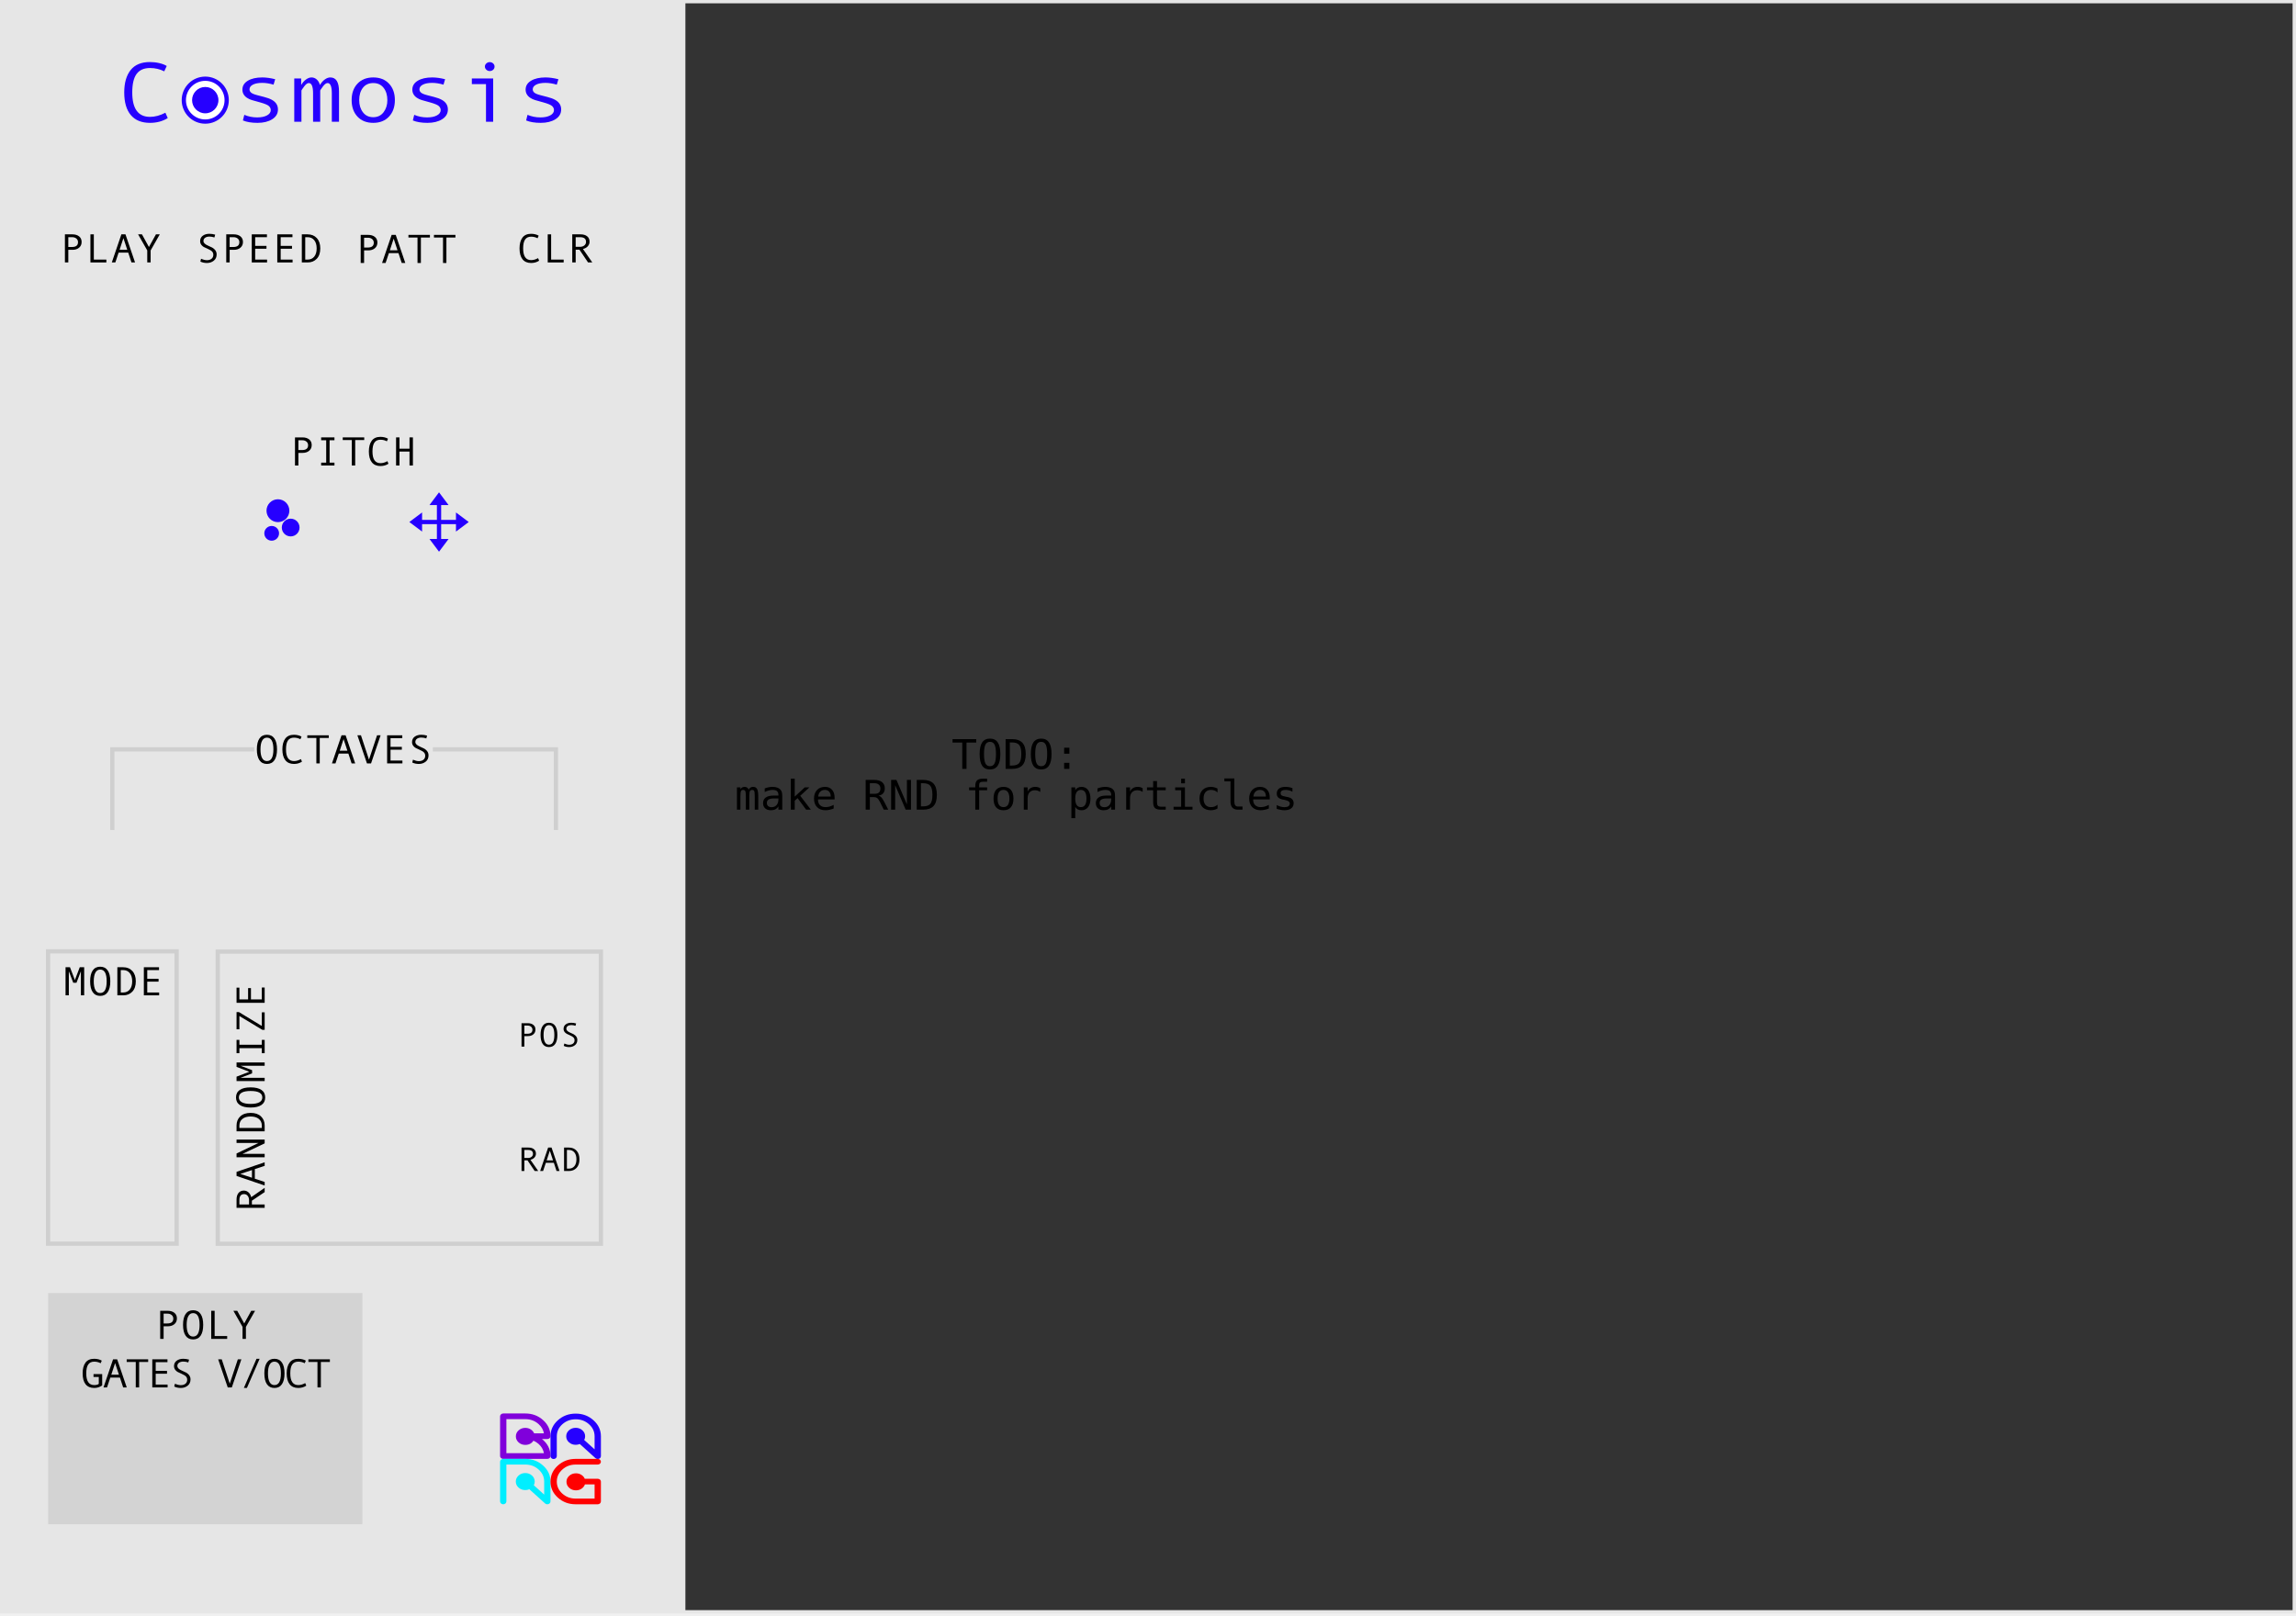
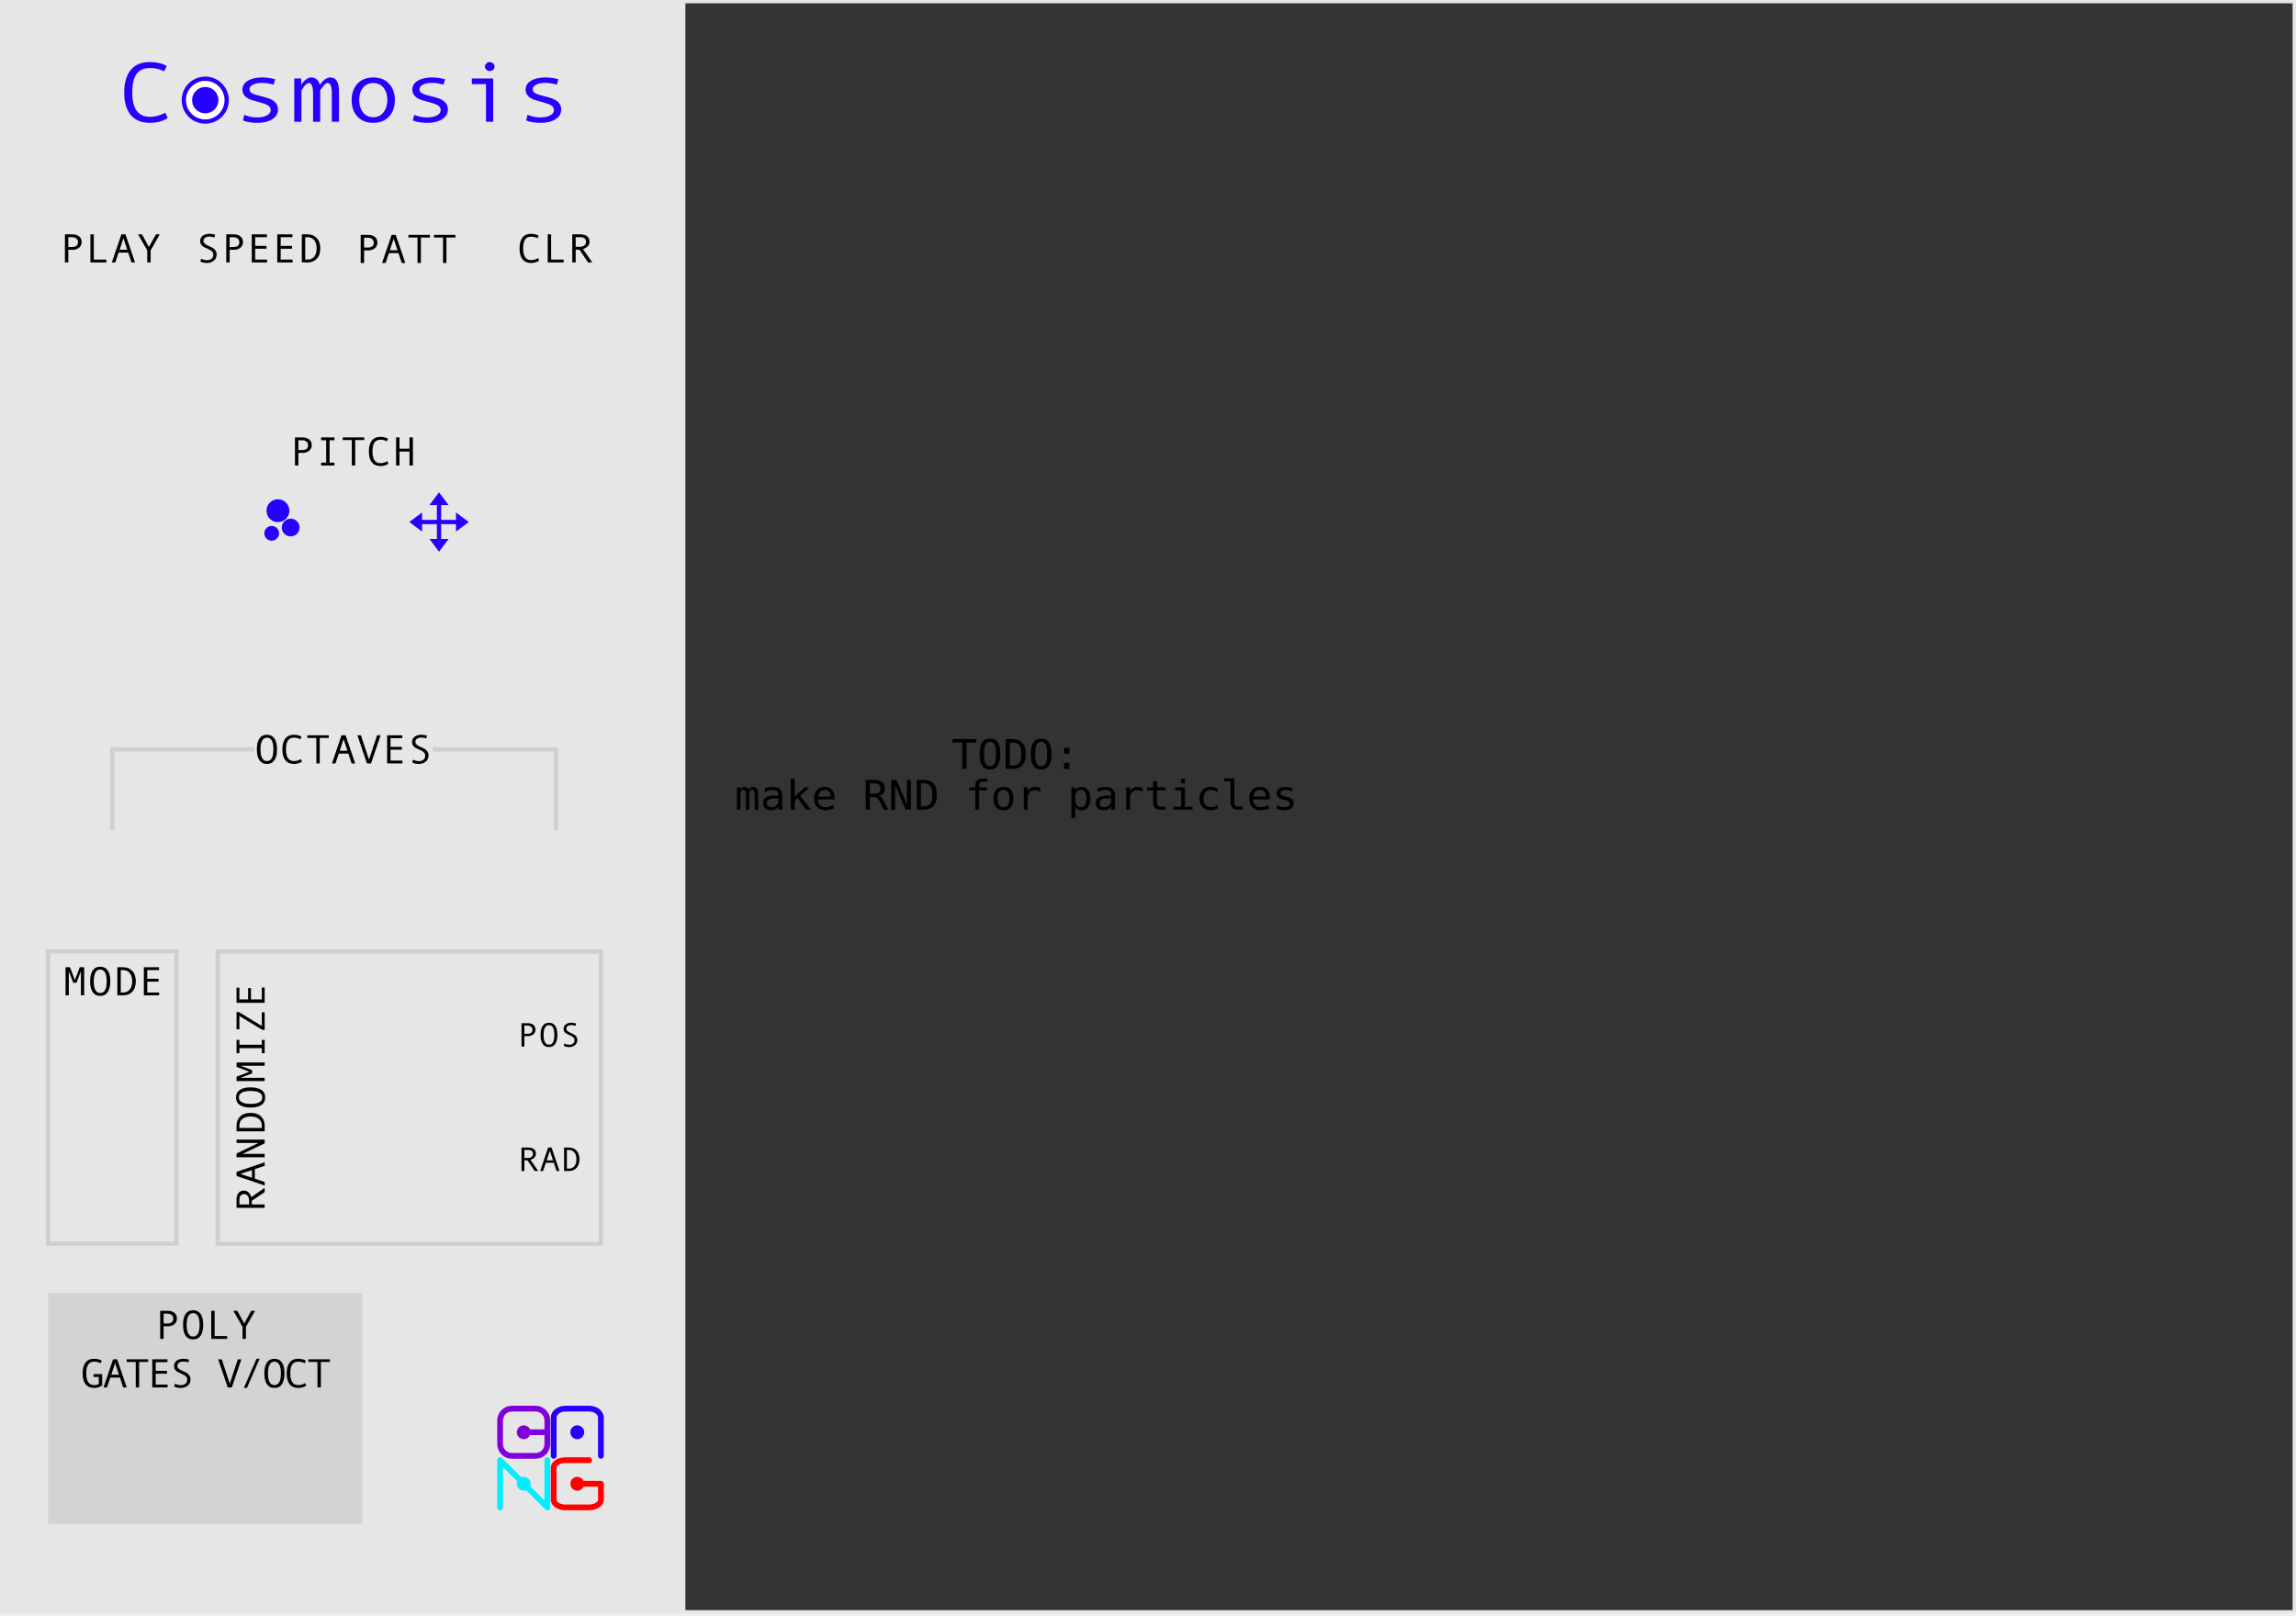
<svg xmlns="http://www.w3.org/2000/svg" width="100%" height="100%" viewBox="0 0 540 380" version="1.1" xml:space="preserve" style="fill-rule:evenodd;clip-rule:evenodd;stroke-linecap:round;stroke-linejoin:round;stroke-miterlimit:1.5;">
  <rect id="Cosmosis" x="0" y="0" width="540" height="379.559" style="fill:none;" />
  <clipPath id="_clip1">
    <rect x="0" y="0" width="540" height="379.559" />
  </clipPath>
  <g clip-path="url(#_clip1)">
    <g id="Layer1">
      <rect id="background" x="-9.15" y="-7.016" width="557.155" height="393.592" style="fill:#e6e6e6;" />
      <path d="M548.005,-7.016l-557.155,-0l-0,393.591l557.155,0l-0,-393.591Zm-556.155,1l-0,391.591l555.155,0l-0,-391.591l-555.155,-0Z" style="fill:#646464;" />
      <rect id="rect" x="161.2" y="0.78" width="378" height="378" style="fill:#333;" />
      <rect x="11.307" y="304.183" width="73.932" height="54.388" style="fill:#282828;fill-opacity:0.1;" />
      <g>
        <path d="M39.452,27.778c-1.2,0.748 -2.591,1.123 -4.173,1.123c-1.98,-0 -3.485,-0.612 -4.515,-1.836c-1.03,-1.224 -1.545,-2.995 -1.545,-5.313c0,-2.239 0.499,-3.992 1.496,-5.259c0.997,-1.266 2.518,-1.899 4.564,-1.899c0.737,-0 1.467,0.085 2.189,0.254c0.723,0.169 1.305,0.394 1.745,0.674l-0.585,1.259c-1.019,-0.52 -2.135,-0.781 -3.349,-0.781c-1.41,0 -2.457,0.461 -3.144,1.382c-0.686,0.921 -1.03,2.378 -1.03,4.37c0,3.828 1.391,5.742 4.174,5.742c1.178,0 2.384,-0.325 3.62,-0.976l0.553,1.26Z" style="fill:#2600ff;fill-rule:nonzero;" />
        <path d="M64.34,19.916c-0.946,-0.28 -1.839,-0.42 -2.677,-0.42c-0.918,0 -1.644,0.139 -2.179,0.415c-0.535,0.277 -0.802,0.647 -0.802,1.109c-0,0.293 0.123,0.548 0.368,0.766c0.246,0.218 0.737,0.422 1.475,0.611l1.615,0.42c0.744,0.188 1.351,0.415 1.821,0.678c0.47,0.264 0.822,0.583 1.057,0.957c0.235,0.375 0.352,0.809 0.352,1.304c0,0.97 -0.452,1.737 -1.355,2.3c-0.903,0.563 -2.052,0.845 -3.447,0.845c-1.388,-0 -2.533,-0.189 -3.436,-0.567l0.325,-1.318c0.947,0.404 1.962,0.605 3.046,0.605c0.939,0 1.704,-0.158 2.293,-0.473c0.589,-0.316 0.883,-0.734 0.883,-1.255c0,-0.352 -0.146,-0.666 -0.439,-0.943c-0.293,-0.276 -0.981,-0.564 -2.065,-0.864c-0.874,-0.241 -1.518,-0.421 -1.929,-0.542c-0.412,-0.12 -0.795,-0.298 -1.15,-0.532c-0.354,-0.234 -0.623,-0.514 -0.807,-0.84c-0.184,-0.325 -0.276,-0.69 -0.276,-1.094c-0,-0.879 0.426,-1.575 1.279,-2.089c0.852,-0.515 1.983,-0.772 3.392,-0.772c0.911,0 1.923,0.14 3.036,0.42l-0.38,1.279Z" style="fill:#2600ff;fill-rule:nonzero;" />
        <path d="M79.733,28.637l-1.691,-0l-0,-6.68c-0,-1.614 -0.333,-2.422 -0.997,-2.422c-0.34,0 -0.714,0.279 -1.122,0.835c-0.409,0.557 -0.613,0.865 -0.613,0.923l0,7.344l-1.68,-0l-0,-6.68c-0,-1.614 -0.336,-2.422 -1.008,-2.422c-0.333,0 -0.703,0.279 -1.111,0.835c-0.409,0.557 -0.613,0.865 -0.613,0.923l0,7.344l-1.691,-0l0,-10.176l1.626,0l0,1.533c0.318,-0.54 0.696,-0.971 1.133,-1.294c0.437,-0.322 0.873,-0.483 1.306,-0.483c0.456,0 0.864,0.161 1.225,0.483c0.361,0.323 0.611,0.754 0.748,1.294c0.318,-0.54 0.697,-0.971 1.138,-1.294c0.441,-0.322 0.875,-0.483 1.301,-0.483c1.366,0 2.049,1.1 2.049,3.301l-0,7.119Z" style="fill:#2600ff;fill-rule:nonzero;" />
        <path d="M87.787,18.217c1.554,0 2.789,0.488 3.707,1.465c0.918,0.976 1.377,2.262 1.377,3.857c-0,1.608 -0.459,2.904 -1.377,3.887c-0.918,0.983 -2.153,1.475 -3.707,1.475c-1.561,-0 -2.799,-0.49 -3.713,-1.47c-0.914,-0.98 -1.371,-2.277 -1.371,-3.892c-0,-1.601 0.459,-2.889 1.377,-3.862c0.917,-0.973 2.153,-1.46 3.707,-1.46Zm-0,9.355c1.026,0 1.835,-0.39 2.428,-1.171c0.593,-0.782 0.889,-1.729 0.889,-2.842c-0,-1.172 -0.293,-2.136 -0.878,-2.891c-0.586,-0.755 -1.399,-1.133 -2.439,-1.133c-1.048,0 -1.861,0.373 -2.439,1.119c-0.578,0.745 -0.867,1.713 -0.867,2.905c-0,1.133 0.292,2.085 0.878,2.856c0.585,0.772 1.394,1.157 2.428,1.157Z" style="fill:#2600ff;fill-rule:nonzero;" />
        <path d="M104.307,19.916c-0.947,-0.28 -1.839,-0.42 -2.678,-0.42c-0.917,0 -1.644,0.139 -2.179,0.415c-0.534,0.277 -0.802,0.647 -0.802,1.109c0,0.293 0.123,0.548 0.369,0.766c0.246,0.218 0.737,0.422 1.474,0.611l1.615,0.42c0.745,0.188 1.352,0.415 1.821,0.678c0.47,0.264 0.822,0.583 1.057,0.957c0.235,0.375 0.353,0.809 0.353,1.304c-0,0.97 -0.452,1.737 -1.355,2.3c-0.904,0.563 -2.053,0.845 -3.448,0.845c-1.387,-0 -2.532,-0.189 -3.436,-0.567l0.325,-1.318c0.947,0.404 1.962,0.605 3.046,0.605c0.94,0 1.704,-0.158 2.293,-0.473c0.589,-0.316 0.884,-0.734 0.884,-1.255c-0,-0.352 -0.147,-0.666 -0.44,-0.943c-0.292,-0.276 -0.981,-0.564 -2.064,-0.864c-0.875,-0.241 -1.518,-0.421 -1.93,-0.542c-0.412,-0.12 -0.795,-0.298 -1.149,-0.532c-0.354,-0.234 -0.623,-0.514 -0.808,-0.84c-0.184,-0.325 -0.276,-0.69 -0.276,-1.094c0,-0.879 0.426,-1.575 1.279,-2.089c0.853,-0.515 1.984,-0.772 3.393,-0.772c0.911,0 1.922,0.14 3.035,0.42l-0.379,1.279Z" style="fill:#2600ff;fill-rule:nonzero;" />
        <path d="M115.168,14.614c0.318,-0 0.589,0.102 0.813,0.307c0.224,0.205 0.336,0.451 0.336,0.737c0,0.3 -0.11,0.551 -0.33,0.752c-0.221,0.202 -0.494,0.303 -0.819,0.303c-0.296,0 -0.558,-0.106 -0.786,-0.317c-0.227,-0.212 -0.341,-0.458 -0.341,-0.738c-0,-0.28 0.114,-0.524 0.341,-0.732c0.228,-0.208 0.49,-0.312 0.786,-0.312Zm0.824,14.023l-1.691,-0l0,-8.857l-3.328,-0l0,-1.319l5.019,0l0,10.176Z" style="fill:#2600ff;fill-rule:nonzero;" />
        <path d="M130.951,19.916c-0.947,-0.28 -1.839,-0.42 -2.677,-0.42c-0.918,0 -1.644,0.139 -2.179,0.415c-0.535,0.277 -0.802,0.647 -0.802,1.109c-0,0.293 0.123,0.548 0.368,0.766c0.246,0.218 0.737,0.422 1.474,0.611l1.616,0.42c0.744,0.188 1.351,0.415 1.821,0.678c0.469,0.264 0.822,0.583 1.057,0.957c0.234,0.375 0.352,0.809 0.352,1.304c-0,0.97 -0.452,1.737 -1.355,2.3c-0.903,0.563 -2.052,0.845 -3.447,0.845c-1.388,-0 -2.533,-0.189 -3.436,-0.567l0.325,-1.318c0.946,0.404 1.962,0.605 3.046,0.605c0.939,0 1.703,-0.158 2.292,-0.473c0.589,-0.316 0.884,-0.734 0.884,-1.255c-0,-0.352 -0.146,-0.666 -0.439,-0.943c-0.293,-0.276 -0.981,-0.564 -2.065,-0.864c-0.875,-0.241 -1.518,-0.421 -1.93,-0.542c-0.412,-0.12 -0.795,-0.298 -1.149,-0.532c-0.354,-0.234 -0.623,-0.514 -0.807,-0.84c-0.185,-0.325 -0.277,-0.69 -0.277,-1.094c0,-0.879 0.427,-1.575 1.279,-2.089c0.853,-0.515 1.984,-0.772 3.393,-0.772c0.911,0 1.923,0.14 3.035,0.42l-0.379,1.279Z" style="fill:#2600ff;fill-rule:nonzero;" />
        <g id="TinyBlueButton">
          <circle id="BlueButton" cx="48.274" cy="23.559" r="5.04" style="fill:#fff;stroke:#2600ff;stroke-width:1px;" />
          <circle id="BlueButton1" cx="48.274" cy="23.559" r="3.1" style="fill:#2600ff;" />
        </g>
      </g>
      <g transform="matrix(0.900901,0,0,0.959619,-1723.27,-308.277)">
        <g transform="matrix(1.11,0,0,1,-237.738,0)">
          <text x="2161.25px" y="509.739px" style="font-family:'AndaleMono', 'Andale Mono', monospace;font-size:10px;">TODO:</text>
        </g>
        <g transform="matrix(1.11,0,0,1,-231.51,0)">
          <text x="2104.63px" y="519.739px" style="font-family:'AndaleMono', 'Andale Mono', monospace;font-size:10px;">make RND for particles</text>
        </g>
      </g>
      <g>
        <path d="M126.799,61.327c-0.54,0.359 -1.166,0.539 -1.879,0.539c-0.892,-0 -1.57,-0.294 -2.034,-0.881c-0.464,-0.588 -0.696,-1.437 -0.696,-2.549c0,-1.075 0.225,-1.916 0.674,-2.524c0.449,-0.607 1.134,-0.911 2.056,-0.911c0.332,0 0.66,0.041 0.986,0.122c0.325,0.081 0.588,0.189 0.786,0.323l-0.264,0.605c-0.459,-0.25 -0.962,-0.375 -1.508,-0.375c-0.635,-0 -1.107,0.221 -1.416,0.663c-0.31,0.442 -0.464,1.141 -0.464,2.097c-0,1.836 0.626,2.755 1.88,2.755c0.53,-0 1.074,-0.156 1.63,-0.469l0.249,0.605Z" style="fill-rule:nonzero;" />
        <path d="M132.571,61.739l-3.75,0l-0,-6.611l0.801,-0l-0,5.941l2.949,-0l-0,0.67Z" style="fill-rule:nonzero;" />
        <path d="M139.304,61.739l-1.001,0l-2.021,-3.003l-0.889,-0l0,3.003l-0.801,0l0,-6.611l1.949,-0c0.654,-0 1.171,0.152 1.55,0.456c0.379,0.305 0.569,0.729 0.569,1.273c-0,0.403 -0.138,0.761 -0.415,1.075c-0.277,0.314 -0.658,0.527 -1.143,0.64l2.202,3.167Zm-3.911,-3.674l1.011,0c0.423,0 0.767,-0.11 1.03,-0.33c0.264,-0.22 0.396,-0.497 0.396,-0.832c-0,-0.737 -0.469,-1.105 -1.406,-1.105l-1.031,-0l0,2.267Z" style="fill-rule:nonzero;" />
      </g>
      <g>
        <path d="M24.035,325.918c-0.563,0.397 -1.187,0.595 -1.87,0.595c-0.896,-0 -1.574,-0.291 -2.037,-0.874c-0.462,-0.582 -0.693,-1.434 -0.693,-2.556c0,-1.084 0.224,-1.927 0.672,-2.53c0.447,-0.603 1.133,-0.904 2.058,-0.904c0.332,-0 0.66,0.04 0.986,0.121c0.325,0.082 0.588,0.189 0.786,0.324l-0.264,0.604c-0.459,-0.25 -0.962,-0.375 -1.508,-0.375c-0.632,0 -1.103,0.222 -1.414,0.666c-0.311,0.443 -0.466,1.141 -0.466,2.094c-0,1.837 0.626,2.755 1.88,2.755c0.472,0 0.828,-0.095 1.069,-0.286l-0,-1.63l-1.24,-0l-0,-0.666l2.041,0l-0,2.662Z" style="fill-rule:nonzero;" />
        <path d="M29.808,326.386l-0.84,0l-0.761,-2.314l-2.261,-0l-0.772,2.314l-0.83,0l2.251,-6.611l0.962,0l2.251,6.611Zm-1.831,-2.984l-0.903,-2.737l-0.899,2.737l1.802,-0Z" style="fill-rule:nonzero;" />
        <path d="M34.849,320.398l-2.124,0l0,5.988l-0.796,0l0,-5.988l-2.134,0l0,-0.623l5.054,0l0,0.623Z" style="fill-rule:nonzero;" />
        <path d="M39.417,326.386l-3.599,0l-0,-6.611l3.569,0l0,0.67l-2.768,0l-0,2.048l2.661,-0l-0,0.67l-2.661,-0l-0,2.553l2.798,0l-0,0.67Z" style="fill-rule:nonzero;" />
        <path d="M44.287,320.506c-0.41,-0.134 -0.799,-0.201 -1.167,-0.201c-0.417,-0 -0.756,0.091 -1.018,0.274c-0.262,0.182 -0.393,0.442 -0.393,0.78c-0,0.4 0.343,0.751 1.03,1.054c0.508,0.225 0.844,0.381 1.008,0.469c0.165,0.087 0.331,0.207 0.501,0.36c0.169,0.153 0.305,0.334 0.407,0.542c0.103,0.207 0.154,0.441 0.154,0.7c0,0.644 -0.225,1.143 -0.676,1.497c-0.451,0.355 -0.982,0.532 -1.594,0.532c-0.593,-0 -1.112,-0.112 -1.558,-0.337l0.166,-0.661c0.524,0.228 0.981,0.342 1.372,0.342c0.456,0 0.821,-0.113 1.096,-0.34c0.275,-0.226 0.413,-0.538 0.413,-0.934c-0,-0.294 -0.09,-0.543 -0.269,-0.748c-0.179,-0.204 -0.509,-0.413 -0.991,-0.625c-0.495,-0.219 -0.814,-0.368 -0.959,-0.448c-0.145,-0.08 -0.289,-0.19 -0.432,-0.33c-0.144,-0.141 -0.254,-0.299 -0.333,-0.473c-0.078,-0.175 -0.117,-0.366 -0.117,-0.572c0,-0.547 0.205,-0.973 0.616,-1.279c0.41,-0.306 0.929,-0.459 1.557,-0.459c0.459,-0 0.915,0.067 1.367,0.201l-0.18,0.656Z" style="fill-rule:nonzero;" />
      </g>
      <g>
        <path d="M56.769,319.775l-2.246,6.611l-0.962,0l-2.251,-6.611l0.84,0l1.889,5.721l1.9,-5.721l0.83,0Z" style="fill-rule:nonzero;" />
        <path d="M61.063,319.649l-2.993,6.864l-0.718,-0l2.978,-6.864l0.733,-0Z" style="fill-rule:nonzero;" />
        <path d="M64.541,319.649c0.772,-0 1.36,0.292 1.765,0.878c0.406,0.586 0.608,1.438 0.608,2.556c0,1.112 -0.201,1.962 -0.605,2.549c-0.404,0.587 -0.993,0.881 -1.768,0.881c-0.768,-0 -1.355,-0.293 -1.76,-0.879c-0.405,-0.585 -0.608,-1.436 -0.608,-2.551c0,-1.115 0.202,-1.966 0.606,-2.554c0.403,-0.587 0.991,-0.88 1.762,-0.88Zm0,6.189c1.016,0 1.524,-0.918 1.524,-2.755c-0,-1.84 -0.508,-2.76 -1.524,-2.76c-0.494,0 -0.871,0.238 -1.13,0.715c-0.259,0.476 -0.388,1.158 -0.388,2.045c-0,0.897 0.128,1.58 0.385,2.05c0.258,0.47 0.635,0.705 1.133,0.705Z" style="fill-rule:nonzero;" />
        <path d="M72.033,325.974c-0.54,0.359 -1.167,0.539 -1.879,0.539c-0.892,-0 -1.57,-0.294 -2.034,-0.881c-0.464,-0.587 -0.696,-1.437 -0.696,-2.549c0,-1.074 0.225,-1.916 0.674,-2.523c0.449,-0.608 1.134,-0.911 2.056,-0.911c0.332,-0 0.66,0.04 0.986,0.121c0.325,0.082 0.587,0.189 0.786,0.324l-0.264,0.604c-0.459,-0.25 -0.962,-0.375 -1.508,-0.375c-0.635,0 -1.107,0.221 -1.416,0.663c-0.31,0.442 -0.464,1.141 -0.464,2.097c-0,1.837 0.626,2.755 1.88,2.755c0.53,0 1.074,-0.156 1.63,-0.468l0.249,0.604Z" style="fill-rule:nonzero;" />
        <path d="M77.587,320.398l-2.124,0l0,5.988l-0.796,0l0,-5.988l-2.134,0l0,-0.623l5.054,0l0,0.623Z" style="fill-rule:nonzero;" />
      </g>
      <g>
        <path d="M15.267,55.128l1.748,-0c0.66,-0 1.189,0.159 1.587,0.478c0.397,0.318 0.595,0.757 0.595,1.316c0,0.562 -0.198,1.012 -0.593,1.347c-0.396,0.336 -0.914,0.504 -1.555,0.504l-0.982,0l0,2.966l-0.8,0l-0,-6.611Zm0.8,2.975l0.869,-0c0.941,-0 1.412,-0.378 1.412,-1.134c-0,-0.35 -0.128,-0.633 -0.384,-0.848c-0.255,-0.216 -0.585,-0.323 -0.988,-0.323l-0.909,-0l0,2.305Z" style="fill-rule:nonzero;" />
        <path d="M25.018,61.739l-3.75,0l-0,-6.611l0.8,-0l0,5.941l2.95,-0l-0,0.67Z" style="fill-rule:nonzero;" />
        <path d="M31.761,61.739l-0.84,0l-0.762,-2.315l-2.261,0l-0.771,2.315l-0.83,0l2.251,-6.611l0.962,-0l2.251,6.611Zm-1.831,-2.985l-0.904,-2.736l-0.898,2.736l1.802,0Z" style="fill-rule:nonzero;" />
        <path d="M37.581,55.128l-2.153,3.781l-0,2.83l-0.796,0l-0,-2.83l-2.154,-3.781l0.904,-0l1.645,2.975l1.651,-2.975l0.903,-0Z" style="fill-rule:nonzero;" />
      </g>
      <g>
        <path d="M50.429,55.859c-0.41,-0.135 -0.799,-0.202 -1.167,-0.202c-0.416,0 -0.756,0.091 -1.018,0.274c-0.262,0.183 -0.393,0.443 -0.393,0.78c0,0.4 0.344,0.752 1.03,1.055c0.508,0.225 0.844,0.381 1.009,0.468c0.164,0.088 0.331,0.208 0.5,0.361c0.169,0.153 0.305,0.333 0.408,0.541c0.102,0.208 0.154,0.441 0.154,0.701c-0,0.643 -0.226,1.142 -0.677,1.497c-0.45,0.354 -0.982,0.532 -1.594,0.532c-0.592,-0 -1.111,-0.113 -1.557,-0.338l0.166,-0.66c0.524,0.228 0.981,0.342 1.372,0.342c0.455,-0 0.821,-0.114 1.096,-0.34c0.275,-0.227 0.412,-0.538 0.412,-0.935c0,-0.294 -0.089,-0.543 -0.268,-0.747c-0.179,-0.205 -0.51,-0.413 -0.991,-0.626c-0.495,-0.218 -0.815,-0.368 -0.96,-0.447c-0.145,-0.08 -0.289,-0.19 -0.432,-0.331c-0.143,-0.14 -0.254,-0.298 -0.332,-0.473c-0.078,-0.175 -0.117,-0.365 -0.117,-0.572c-0,-0.546 0.205,-0.973 0.615,-1.279c0.41,-0.306 0.929,-0.459 1.558,-0.459c0.459,0 0.914,0.067 1.367,0.202l-0.181,0.656Z" style="fill-rule:nonzero;" />
        <path d="M53.212,55.128l1.748,-0c0.661,-0 1.19,0.159 1.587,0.478c0.398,0.318 0.596,0.757 0.596,1.316c0,0.562 -0.198,1.012 -0.593,1.347c-0.396,0.336 -0.914,0.504 -1.555,0.504l-0.982,0l0,2.966l-0.801,0l0,-6.611Zm0.801,2.975l0.869,-0c0.941,-0 1.411,-0.378 1.411,-1.134c0,-0.35 -0.127,-0.633 -0.383,-0.848c-0.255,-0.216 -0.585,-0.323 -0.989,-0.323l-0.908,-0l0,2.305Z" style="fill-rule:nonzero;" />
        <path d="M62.812,61.739l-3.599,0l0,-6.611l3.57,-0l-0,0.67l-2.769,-0l0,2.047l2.661,0l0,0.67l-2.661,0l0,2.554l2.798,-0l0,0.67Z" style="fill-rule:nonzero;" />
        <path d="M68.813,61.739l-3.599,0l0,-6.611l3.57,-0l-0,0.67l-2.769,-0l0,2.047l2.661,0l0,0.67l-2.661,0l0,2.554l2.798,-0l0,0.67Z" style="fill-rule:nonzero;" />
        <path d="M70.986,55.128l1.357,-0c0.902,-0 1.625,0.294 2.168,0.883c0.544,0.589 0.816,1.397 0.816,2.425c-0,1.049 -0.276,1.862 -0.828,2.439c-0.552,0.576 -1.259,0.864 -2.122,0.864l-1.391,0l-0,-6.611Zm0.801,5.941l0.566,-0c0.654,-0 1.172,-0.233 1.553,-0.698c0.381,-0.466 0.571,-1.111 0.571,-1.935c0,-0.819 -0.191,-1.463 -0.574,-1.933c-0.382,-0.47 -0.899,-0.705 -1.55,-0.705l-0.566,-0l-0,5.271Z" style="fill-rule:nonzero;" />
      </g>
      <g>
        <path d="M84.83,55.254l1.748,0c0.661,0 1.19,0.159 1.587,0.478c0.397,0.319 0.596,0.758 0.596,1.317c-0,0.562 -0.198,1.011 -0.593,1.347c-0.396,0.336 -0.914,0.504 -1.556,0.504l-0.981,-0l-0,2.966l-0.801,-0l0,-6.612Zm0.801,2.975l0.869,0c0.941,0 1.411,-0.377 1.411,-1.133c0,-0.35 -0.128,-0.633 -0.383,-0.849c-0.256,-0.215 -0.585,-0.323 -0.989,-0.323l-0.908,0l-0,2.305Z" style="fill-rule:nonzero;" />
        <path d="M95.323,61.866l-0.839,-0l-0.762,-2.315l-2.261,-0l-0.771,2.315l-0.831,-0l2.251,-6.612l0.962,0l2.251,6.612Zm-1.831,-2.985l-0.903,-2.737l-0.898,2.737l1.801,-0Z" style="fill-rule:nonzero;" />
        <path d="M101.114,55.877l-2.124,0l0,5.989l-0.796,-0l0,-5.989l-2.133,0l-0,-0.623l5.053,0l0,0.623Z" style="fill-rule:nonzero;" />
        <path d="M107.115,55.877l-2.124,0l0,5.989l-0.796,-0l0,-5.989l-2.133,0l-0,-0.623l5.053,0l0,0.623Z" style="fill-rule:nonzero;" />
      </g>
      <g>
        <path d="M69.38,102.895l1.748,0c0.661,0 1.19,0.16 1.587,0.478c0.397,0.319 0.595,0.758 0.595,1.317c0,0.562 -0.197,1.011 -0.593,1.347c-0.395,0.336 -0.914,0.504 -1.555,0.504l-0.982,-0l0,2.966l-0.8,-0l-0,-6.612Zm0.8,2.976l0.87,-0c0.94,-0 1.411,-0.378 1.411,-1.134c-0,-0.35 -0.128,-0.633 -0.384,-0.848c-0.255,-0.216 -0.585,-0.324 -0.988,-0.324l-0.909,0l0,2.306Z" style="fill-rule:nonzero;" />
        <path d="M78.662,109.507l-3.13,-0l0,-0.67l1.187,-0l-0,-5.272l-1.187,0l0,-0.67l3.13,0l-0,0.67l-1.143,0l0,5.272l1.143,-0l-0,0.67Z" style="fill-rule:nonzero;" />
        <path d="M85.664,103.518l-2.124,0l-0,5.989l-0.796,-0l-0,-5.989l-2.134,0l0,-0.623l5.054,0l-0,0.623Z" style="fill-rule:nonzero;" />
        <path d="M91.362,109.094c-0.54,0.36 -1.167,0.539 -1.88,0.539c-0.892,0 -1.57,-0.293 -2.033,-0.881c-0.464,-0.587 -0.696,-1.437 -0.696,-2.549c-0,-1.074 0.224,-1.915 0.674,-2.523c0.449,-0.607 1.134,-0.911 2.055,-0.911c0.332,-0 0.661,0.04 0.987,0.122c0.325,0.081 0.587,0.189 0.786,0.323l-0.264,0.604c-0.459,-0.25 -0.962,-0.374 -1.509,-0.374c-0.635,-0 -1.107,0.221 -1.416,0.663c-0.309,0.442 -0.464,1.14 -0.464,2.096c0,1.837 0.627,2.756 1.88,2.756c0.531,-0 1.074,-0.157 1.631,-0.469l0.249,0.604Z" style="fill-rule:nonzero;" />
        <path d="M97.114,109.507l-0.801,-0l0,-3.28l-2.358,-0l-0,3.28l-0.801,-0l0,-6.612l0.801,0l-0,2.657l2.358,0l0,-2.657l0.801,0l0,6.612Z" style="fill-rule:nonzero;" />
      </g>
      <g>
        <circle cx="65.367" cy="120.139" r="2.689" style="fill:#2600ff;" />
        <circle cx="68.364" cy="124.101" r="2.086" style="fill:#2600ff;" />
        <circle cx="63.897" cy="125.463" r="1.735" style="fill:#2600ff;" />
      </g>
      <path d="M105.505,118.818l-2.25,-3l-2.25,3l4.5,-0Z" style="fill:#2600ff;" />
      <path d="M105.505,126.787l-2.25,3l-2.25,-3l4.5,0Z" style="fill:#2600ff;" />
      <path d="M103.255,118.218l-0,9.169" style="fill:none;stroke:#2600ff;stroke-width:1px;stroke-linecap:butt;stroke-linejoin:miter;" />
      <path d="M107.24,125.053l3,-2.25l-3,-2.25l-0,4.5Z" style="fill:#2600ff;" />
      <path d="M99.27,125.053l-3,-2.25l3,-2.25l0,4.5Z" style="fill:#2600ff;" />
      <path d="M107.84,122.803l-9.17,-0" style="fill:none;stroke:#2600ff;stroke-width:1px;stroke-linecap:butt;stroke-linejoin:miter;" />
      <g>
        <path d="M19.798,234.151l-0.772,0l0,-5.669l-1.04,2.713l-0.757,-0l-1.04,-2.713l0,5.669l-0.771,0l-0,-6.611l1.04,-0l1.152,3.013l1.148,-3.013l1.04,-0l-0,6.611Z" style="fill-rule:nonzero;" />
        <path d="M23.567,227.413c0.772,0 1.36,0.293 1.765,0.879c0.406,0.586 0.608,1.438 0.608,2.556c0,1.112 -0.201,1.962 -0.605,2.549c-0.404,0.587 -0.993,0.881 -1.768,0.881c-0.768,-0 -1.355,-0.293 -1.76,-0.879c-0.405,-0.585 -0.608,-1.436 -0.608,-2.551c0,-1.115 0.202,-1.966 0.606,-2.554c0.403,-0.587 0.991,-0.881 1.762,-0.881Zm0,6.19c1.016,0 1.524,-0.918 1.524,-2.755c-0,-1.84 -0.508,-2.76 -1.524,-2.76c-0.494,0 -0.871,0.238 -1.13,0.715c-0.259,0.476 -0.388,1.158 -0.388,2.045c-0,0.896 0.128,1.58 0.386,2.05c0.257,0.47 0.634,0.705 1.132,0.705Z" style="fill-rule:nonzero;" />
        <path d="M27.601,227.54l1.357,-0c0.902,-0 1.624,0.294 2.168,0.883c0.544,0.589 0.815,1.397 0.815,2.425c0,1.05 -0.276,1.863 -0.827,2.439c-0.552,0.576 -1.259,0.864 -2.122,0.864l-1.391,0l-0,-6.611Zm0.8,5.941l0.567,0c0.654,0 1.172,-0.232 1.552,-0.698c0.381,-0.465 0.572,-1.11 0.572,-1.935c-0,-0.818 -0.191,-1.463 -0.574,-1.933c-0.382,-0.47 -0.899,-0.705 -1.55,-0.705l-0.567,-0l0,5.271Z" style="fill-rule:nonzero;" />
        <path d="M37.43,234.151l-3.599,0l0,-6.611l3.569,-0l0,0.67l-2.768,-0l-0,2.048l2.661,-0l-0,0.67l-2.661,-0l-0,2.553l2.798,0l-0,0.67Z" style="fill-rule:nonzero;" />
      </g>
      <rect x="11.307" y="223.797" width="30.233" height="68.774" style="fill:none;stroke:#000;stroke-opacity:0.1;stroke-width:1px;stroke-linecap:butt;stroke-linejoin:miter;" />
      <rect x="51.217" y="223.861" width="90.11" height="68.736" style="fill:none;stroke:#000;stroke-opacity:0.1;stroke-width:1px;stroke-linecap:butt;stroke-linejoin:miter;" />
      <g>
        <path d="M37.678,308.36l1.748,-0c0.661,-0 1.19,0.159 1.587,0.478c0.397,0.318 0.596,0.757 0.596,1.316c-0,0.563 -0.198,1.012 -0.594,1.347c-0.395,0.336 -0.914,0.504 -1.555,0.504l-0.981,0l-0,2.966l-0.801,0l-0,-6.611Zm0.801,2.975l0.869,0c0.941,0 1.411,-0.378 1.411,-1.134c-0,-0.35 -0.128,-0.632 -0.383,-0.848c-0.256,-0.215 -0.585,-0.323 -0.989,-0.323l-0.908,-0l-0,2.305Z" style="fill-rule:nonzero;" />
        <path d="M45.417,308.233c0.772,0 1.36,0.293 1.765,0.879c0.406,0.586 0.608,1.438 0.608,2.556c0,1.112 -0.202,1.962 -0.605,2.549c-0.404,0.587 -0.993,0.881 -1.768,0.881c-0.768,-0 -1.355,-0.293 -1.76,-0.879c-0.405,-0.586 -0.608,-1.436 -0.608,-2.551c-0,-1.115 0.202,-1.967 0.605,-2.554c0.404,-0.587 0.992,-0.881 1.763,-0.881Zm0,6.19c1.016,-0 1.524,-0.918 1.524,-2.755c-0,-1.84 -0.508,-2.76 -1.524,-2.76c-0.495,-0 -0.871,0.238 -1.13,0.715c-0.259,0.476 -0.388,1.158 -0.388,2.045c-0,0.896 0.128,1.58 0.385,2.05c0.258,0.47 0.635,0.705 1.133,0.705Z" style="fill-rule:nonzero;" />
        <path d="M53.43,314.971l-3.75,0l-0,-6.611l0.801,-0l-0,5.941l2.949,0l-0,0.67Z" style="fill-rule:nonzero;" />
        <path d="M59.992,308.36l-2.153,3.781l0,2.83l-0.796,0l0,-2.83l-2.153,-3.781l0.903,-0l1.646,2.975l1.65,-2.975l0.903,-0Z" style="fill-rule:nonzero;" />
      </g>
      <g>
        <path d="M62.246,279.435l-0,1.001l-3.004,2.022l0,0.889l3.004,-0l-0,0.8l-6.612,0l0,-1.948c0,-0.654 0.152,-1.171 0.457,-1.55c0.305,-0.379 0.729,-0.569 1.272,-0.569c0.403,-0 0.762,0.138 1.075,0.415c0.314,0.277 0.528,0.658 0.64,1.143l3.168,-2.203Zm-3.674,3.912l0,-1.011c0,-0.423 -0.11,-0.767 -0.33,-1.03c-0.221,-0.264 -0.498,-0.396 -0.832,-0.396c-0.737,0 -1.106,0.469 -1.106,1.406l0,1.031l2.268,-0Z" style="fill-rule:nonzero;" />
        <path d="M62.246,273.425l-0,0.84l-2.315,0.761l-0,2.261l2.315,0.771l-0,0.831l-6.612,-2.251l0,-0.962l6.612,-2.251Zm-2.985,1.831l-2.737,0.903l2.737,0.899l-0,-1.802Z" style="fill-rule:nonzero;" />
        <path d="M62.246,268.088l-0,0.888l-5.22,2.471l5.22,0l-0,0.801l-6.612,-0l0,-0.894l5.173,-2.48l-5.173,-0l0,-0.786l6.612,-0Z" style="fill-rule:nonzero;" />
        <path d="M55.634,266.144l0,-1.357c0,-0.902 0.295,-1.624 0.883,-2.168c0.589,-0.544 1.397,-0.815 2.425,-0.815c1.05,-0 1.863,0.275 2.439,0.827c0.576,0.552 0.865,1.259 0.865,2.122l-0,1.391l-6.612,0Zm5.942,-0.8l-0,-0.567c-0,-0.654 -0.233,-1.172 -0.699,-1.552c-0.465,-0.381 -1.11,-0.572 -1.935,-0.572c-0.818,0 -1.463,0.191 -1.933,0.574c-0.47,0.382 -0.705,0.899 -0.705,1.55l0,0.567l5.272,-0Z" style="fill-rule:nonzero;" />
        <path d="M55.508,258.176c-0,-0.772 0.292,-1.36 0.878,-1.765c0.586,-0.406 1.438,-0.608 2.556,-0.608c1.112,-0 1.962,0.201 2.549,0.605c0.587,0.404 0.881,0.993 0.881,1.768c0,0.768 -0.293,1.355 -0.878,1.76c-0.586,0.405 -1.437,0.608 -2.552,0.608c-1.115,-0 -1.966,-0.202 -2.553,-0.606c-0.588,-0.403 -0.881,-0.991 -0.881,-1.762Zm6.189,-0c0,-1.016 -0.918,-1.524 -2.755,-1.524c-1.84,0 -2.76,0.508 -2.76,1.524c0,0.494 0.239,0.871 0.715,1.13c0.476,0.259 1.158,0.388 2.045,0.388c0.897,0 1.58,-0.128 2.05,-0.386c0.47,-0.257 0.705,-0.634 0.705,-1.132Z" style="fill-rule:nonzero;" />
        <path d="M62.246,249.943l-0,0.772l-5.67,-0l2.713,1.04l-0,0.757l-2.713,1.04l5.67,-0l-0,0.771l-6.612,0l0,-1.04l3.013,-1.152l-3.013,-1.148l0,-1.04l6.612,0Z" style="fill-rule:nonzero;" />
        <path d="M62.246,244.631l-0,3.13l-0.67,-0l-0,-1.187l-5.272,0l0,1.187l-0.67,-0l0,-3.13l0.67,-0l0,1.142l5.272,0l-0,-1.142l0.67,-0Z" style="fill-rule:nonzero;" />
        <path d="M56.182,238.083l5.394,3.276l-0,-3.217l0.67,-0l-0,4.13l-0.539,0l-5.403,-3.261l0,3.12l-0.67,-0l0,-4.048l0.548,-0Z" style="fill-rule:nonzero;" />
        <path d="M62.246,232.311l-0,3.599l-6.612,0l0,-3.569l0.67,-0l0,2.768l2.048,0l-0,-2.661l0.67,0l-0,2.661l2.554,0l-0,-2.798l0.67,0Z" style="fill-rule:nonzero;" />
      </g>
      <path d="M26.424,195.252l-0,-18.968l104.323,0l0,18.968" style="fill:none;stroke:#000;stroke-opacity:0.1;stroke-width:1px;stroke-linecap:butt;stroke-linejoin:miter;" />
      <g>
        <rect x="59.792" y="170.884" width="42.007" height="10.796" style="fill:#e6e6e6;fill-rule:nonzero;" />
        <path d="M62.78,172.852c0.772,0 1.36,0.293 1.765,0.879c0.406,0.585 0.608,1.437 0.608,2.556c0,1.112 -0.202,1.961 -0.605,2.549c-0.404,0.587 -0.993,0.881 -1.768,0.881c-0.768,-0 -1.355,-0.293 -1.76,-0.879c-0.405,-0.586 -0.608,-1.436 -0.608,-2.551c0,-1.116 0.202,-1.967 0.605,-2.554c0.404,-0.587 0.992,-0.881 1.763,-0.881Zm0,6.19c1.016,-0 1.524,-0.919 1.524,-2.755c-0,-1.84 -0.508,-2.76 -1.524,-2.76c-0.495,-0 -0.871,0.238 -1.13,0.714c-0.259,0.477 -0.388,1.159 -0.388,2.046c-0,0.896 0.128,1.579 0.385,2.05c0.258,0.47 0.635,0.705 1.133,0.705Z" style="fill-rule:nonzero;" />
        <path d="M71.022,179.178c-0.54,0.359 -1.167,0.539 -1.88,0.539c-0.891,-0 -1.569,-0.294 -2.033,-0.881c-0.464,-0.588 -0.696,-1.437 -0.696,-2.549c-0,-1.075 0.225,-1.916 0.674,-2.524c0.449,-0.607 1.134,-0.911 2.055,-0.911c0.333,0 0.661,0.041 0.987,0.122c0.325,0.081 0.587,0.189 0.786,0.323l-0.264,0.605c-0.459,-0.25 -0.962,-0.375 -1.509,-0.375c-0.634,-0 -1.106,0.221 -1.416,0.663c-0.309,0.442 -0.463,1.141 -0.463,2.097c-0,1.836 0.626,2.755 1.879,2.755c0.531,-0 1.075,-0.156 1.631,-0.469l0.249,0.605Z" style="fill-rule:nonzero;" />
        <path d="M77.326,173.602l-2.124,-0l0,5.988l-0.796,0l0,-5.988l-2.134,-0l0,-0.623l5.054,-0l0,0.623Z" style="fill-rule:nonzero;" />
        <path d="M83.537,179.59l-0.84,0l-0.762,-2.315l-2.26,0l-0.772,2.315l-0.83,0l2.251,-6.611l0.962,-0l2.251,6.611Zm-1.831,-2.985l-0.903,-2.736l-0.899,2.736l1.802,0Z" style="fill-rule:nonzero;" />
        <path d="M89.514,172.979l-2.247,6.611l-0.961,0l-2.251,-6.611l0.839,-0l1.89,5.721l1.899,-5.721l0.831,-0Z" style="fill-rule:nonzero;" />
        <path d="M94.645,179.59l-3.598,0l-0,-6.611l3.569,-0l0,0.67l-2.768,-0l-0,2.047l2.661,0l-0,0.67l-2.661,0l-0,2.554l2.797,-0l0,0.67Z" style="fill-rule:nonzero;" />
        <path d="M100.266,173.71c-0.411,-0.135 -0.8,-0.202 -1.167,-0.202c-0.417,0 -0.756,0.091 -1.019,0.274c-0.262,0.183 -0.393,0.443 -0.393,0.78c0,0.4 0.344,0.752 1.031,1.055c0.507,0.225 0.844,0.381 1.008,0.468c0.164,0.088 0.331,0.208 0.5,0.361c0.17,0.153 0.306,0.333 0.408,0.541c0.103,0.208 0.154,0.441 0.154,0.701c-0,0.643 -0.225,1.142 -0.676,1.497c-0.451,0.354 -0.983,0.532 -1.595,0.532c-0.592,-0 -1.111,-0.113 -1.557,-0.338l0.166,-0.661c0.524,0.229 0.981,0.343 1.372,0.343c0.456,-0 0.821,-0.114 1.096,-0.34c0.275,-0.227 0.413,-0.538 0.413,-0.935c-0,-0.294 -0.09,-0.543 -0.269,-0.747c-0.179,-0.205 -0.509,-0.413 -0.991,-0.626c-0.495,-0.219 -0.815,-0.368 -0.959,-0.447c-0.145,-0.08 -0.289,-0.19 -0.433,-0.331c-0.143,-0.14 -0.254,-0.298 -0.332,-0.473c-0.078,-0.175 -0.117,-0.365 -0.117,-0.572c0,-0.546 0.205,-0.973 0.615,-1.279c0.411,-0.306 0.93,-0.459 1.558,-0.459c0.459,0 0.915,0.067 1.367,0.202l-0.18,0.656Z" style="fill-rule:nonzero;" />
      </g>
      <g>
        <path d="M122.657,240.704l1.458,0c0.55,0 0.991,0.133 1.323,0.399c0.331,0.265 0.496,0.631 0.496,1.097c0,0.469 -0.165,0.844 -0.494,1.123c-0.33,0.28 -0.762,0.42 -1.297,0.42l-0.818,0l-0,2.473l-0.668,0l0,-5.512Zm0.668,2.481l0.724,-0c0.785,-0 1.177,-0.315 1.177,-0.946c-0,-0.291 -0.107,-0.527 -0.32,-0.707c-0.213,-0.179 -0.487,-0.269 -0.824,-0.269l-0.757,-0l-0,1.922Z" style="fill-rule:nonzero;" />
        <path d="M129.109,240.599c0.643,-0 1.134,0.244 1.472,0.732c0.338,0.489 0.507,1.199 0.507,2.131c-0,0.927 -0.169,1.636 -0.505,2.125c-0.337,0.49 -0.828,0.735 -1.474,0.735c-0.64,-0 -1.129,-0.245 -1.467,-0.733c-0.338,-0.488 -0.507,-1.197 -0.507,-2.127c-0,-0.93 0.168,-1.639 0.505,-2.129c0.336,-0.489 0.826,-0.734 1.469,-0.734Zm0,5.16c0.847,0 1.27,-0.766 1.27,-2.297c0,-1.534 -0.423,-2.301 -1.27,-2.301c-0.412,0 -0.726,0.199 -0.942,0.596c-0.216,0.397 -0.324,0.966 -0.324,1.705c0,0.748 0.107,1.317 0.322,1.709c0.214,0.392 0.529,0.588 0.944,0.588Z" style="fill-rule:nonzero;" />
        <path d="M135.345,241.314c-0.341,-0.112 -0.666,-0.168 -0.972,-0.168c-0.348,-0 -0.631,0.076 -0.849,0.228c-0.219,0.153 -0.328,0.369 -0.328,0.651c0,0.333 0.286,0.626 0.859,0.879c0.423,0.187 0.704,0.317 0.841,0.39c0.137,0.073 0.276,0.173 0.417,0.301c0.141,0.128 0.254,0.278 0.34,0.451c0.085,0.173 0.128,0.368 0.128,0.584c-0,0.537 -0.188,0.953 -0.564,1.248c-0.376,0.296 -0.819,0.444 -1.329,0.444c-0.494,-0 -0.927,-0.094 -1.298,-0.282l0.138,-0.551c0.437,0.191 0.818,0.286 1.144,0.286c0.38,-0 0.684,-0.095 0.914,-0.284c0.229,-0.188 0.344,-0.448 0.344,-0.779c-0,-0.245 -0.075,-0.452 -0.224,-0.623c-0.149,-0.17 -0.425,-0.344 -0.827,-0.521c-0.412,-0.183 -0.679,-0.307 -0.799,-0.373c-0.121,-0.067 -0.241,-0.159 -0.361,-0.276c-0.119,-0.117 -0.211,-0.249 -0.276,-0.394c-0.066,-0.146 -0.098,-0.305 -0.098,-0.477c-0,-0.456 0.171,-0.811 0.513,-1.066c0.342,-0.256 0.775,-0.383 1.298,-0.383c0.383,-0 0.763,0.056 1.14,0.168l-0.151,0.547Z" style="fill-rule:nonzero;" />
      </g>
      <g>
        <path d="M126.585,275.474l-0.834,-0l-1.685,-2.504l-0.741,-0l-0,2.504l-0.668,-0l0,-5.512l1.624,-0c0.546,-0 0.977,0.127 1.293,0.381c0.316,0.254 0.474,0.607 0.474,1.06c0,0.336 -0.115,0.635 -0.346,0.897c-0.231,0.262 -0.548,0.439 -0.952,0.533l1.835,2.641Zm-3.26,-3.063l0.842,0c0.353,0 0.64,-0.092 0.859,-0.275c0.22,-0.184 0.33,-0.415 0.33,-0.694c0,-0.614 -0.391,-0.921 -1.172,-0.921l-0.859,-0l-0,1.89Z" style="fill-rule:nonzero;" />
        <path d="M131.596,275.474l-0.7,-0l-0.635,-1.93l-1.884,0l-0.644,1.93l-0.692,-0l1.877,-5.512l0.802,-0l1.876,5.512Zm-1.526,-2.489l-0.753,-2.281l-0.749,2.281l1.502,0Z" style="fill-rule:nonzero;" />
        <path d="M132.663,269.962l1.132,-0c0.751,-0 1.354,0.245 1.807,0.736c0.453,0.491 0.68,1.165 0.68,2.022c-0,0.875 -0.23,1.553 -0.69,2.033c-0.46,0.48 -1.05,0.721 -1.769,0.721l-1.16,-0l-0,-5.512Zm0.667,4.953l0.473,0c0.545,0 0.977,-0.194 1.294,-0.582c0.318,-0.388 0.476,-0.926 0.476,-1.613c0,-0.682 -0.159,-1.22 -0.478,-1.612c-0.319,-0.391 -0.75,-0.587 -1.292,-0.587l-0.473,-0l0,4.394Z" style="fill-rule:nonzero;" />
      </g>
-       <g>
-         <path d="M127.467,338.529l1.257,0c0.206,0 0.382,-0.065 0.528,-0.197c0.146,-0.132 0.219,-0.29 0.219,-0.475c0,-1.474 -0.579,-2.733 -1.737,-3.776c-1.158,-1.043 -2.555,-1.565 -4.191,-1.565l-5.181,-0c-0.206,-0 -0.381,0.066 -0.528,0.198c-0.146,0.131 -0.219,0.29 -0.219,0.475l-0,9.346c-0,0.178 0.073,0.333 0.219,0.465c0.147,0.131 0.322,0.197 0.528,0.197l10.362,0c0.206,0 0.382,-0.066 0.528,-0.197c0.146,-0.132 0.219,-0.287 0.219,-0.465c0,-1.602 -0.668,-2.937 -2.004,-4.006Zm-0.782,-3.503c0.672,0.605 1.087,1.325 1.245,2.158l-2.312,-0c-0.158,-0.378 -0.427,-0.686 -0.806,-0.924c-0.38,-0.239 -0.803,-0.358 -1.269,-0.358c-0.616,-0 -1.14,0.196 -1.571,0.587c-0.431,0.392 -0.646,0.862 -0.646,1.41c-0,0.556 0.215,1.029 0.646,1.421c0.431,0.392 0.955,0.587 1.571,0.587c0.846,0 1.486,-0.331 1.921,-0.993c0.45,0.199 0.857,0.459 1.221,0.78c0.672,0.605 1.087,1.328 1.245,2.168l-8.833,0l-0,-8.011l4.446,0c1.225,0 2.273,0.392 3.142,1.175Z" style="fill:#8000db;fill-rule:nonzero;" />
-         <path d="M139.585,334.118c-1.154,-1.047 -2.55,-1.57 -4.186,-1.57c-1.636,-0 -3.033,0.522 -4.191,1.565c-1.158,1.043 -1.737,2.302 -1.737,3.776l0,4.678c0,0.178 0.073,0.333 0.22,0.465c0.146,0.131 0.318,0.197 0.515,0.197c0.206,0 0.382,-0.066 0.528,-0.197c0.146,-0.132 0.219,-0.287 0.219,-0.465l0,-4.678c0,-1.104 0.435,-2.048 1.304,-2.831c0.87,-0.783 1.917,-1.175 3.142,-1.175c1.225,0 2.273,0.392 3.142,1.175c0.87,0.783 1.304,1.727 1.304,2.831l0,3.065l-2.442,-2.2c0.142,-0.271 0.213,-0.559 0.213,-0.865c0,-0.556 -0.215,-1.028 -0.646,-1.416c-0.431,-0.388 -0.954,-0.582 -1.571,-0.582c-0.616,0 -1.142,0.194 -1.577,0.582c-0.434,0.388 -0.652,0.86 -0.652,1.416c0,0.555 0.218,1.027 0.652,1.415c0.435,0.388 0.961,0.582 1.577,0.582c0.34,0 0.66,-0.064 0.961,-0.192l3.699,3.343c0.15,0.128 0.324,0.192 0.521,0.192c0.206,0 0.382,-0.066 0.528,-0.197c0.146,-0.132 0.219,-0.287 0.219,-0.465l0,-4.678c0,-1.474 -0.581,-2.731 -1.742,-3.771Z" style="fill:#2600ff;fill-rule:nonzero;" />
-         <path d="M127.728,344.767c-1.154,-1.046 -2.549,-1.57 -4.185,-1.57l-5.193,0c-0.198,0 -0.369,0.066 -0.516,0.198c-0.146,0.132 -0.219,0.29 -0.219,0.475l-0,9.336c-0,0.185 0.073,0.343 0.219,0.475c0.147,0.132 0.318,0.197 0.516,0.197c0.206,0 0.381,-0.065 0.528,-0.197c0.146,-0.132 0.219,-0.29 0.219,-0.475l-0,-8.674l4.446,0c1.225,0 2.273,0.392 3.142,1.175c0.869,0.784 1.304,1.727 1.304,2.831l0,3.065l-2.442,-2.2c0.142,-0.271 0.213,-0.559 0.213,-0.865c0,-0.556 -0.215,-1.029 -0.646,-1.421c-0.431,-0.391 -0.954,-0.587 -1.571,-0.587c-0.616,-0 -1.142,0.196 -1.577,0.587c-0.435,0.392 -0.652,0.865 -0.652,1.421c0,0.555 0.217,1.027 0.652,1.415c0.435,0.388 0.961,0.582 1.577,0.582c0.34,0 0.66,-0.064 0.96,-0.192l3.7,3.343c0.15,0.128 0.324,0.192 0.521,0.192c0.206,0 0.382,-0.065 0.528,-0.197c0.146,-0.132 0.219,-0.29 0.219,-0.475l0,-4.668c0,-1.474 -0.581,-2.731 -1.743,-3.771Z" style="fill:#0ef;fill-rule:nonzero;" />
-         <path d="M140.58,347.876l-3.047,-0c-0.166,-0.385 -0.436,-0.695 -0.812,-0.93c-0.375,-0.235 -0.796,-0.352 -1.262,-0.352c-0.617,-0 -1.143,0.194 -1.577,0.582c-0.435,0.388 -0.652,0.86 -0.652,1.415c-0,0.556 0.217,1.029 0.652,1.421c0.434,0.392 0.96,0.587 1.577,0.587c0.49,0 0.928,-0.13 1.316,-0.39c0.387,-0.259 0.652,-0.596 0.794,-1.009l2.276,0l0,3.343l-4.446,0c-1.225,0 -2.272,-0.391 -3.142,-1.175c-0.869,-0.783 -1.304,-1.726 -1.304,-2.83c0,-1.104 0.435,-2.047 1.304,-2.831c0.87,-0.783 1.917,-1.175 3.142,-1.175l5.181,0c0.206,0 0.382,-0.066 0.528,-0.197c0.146,-0.132 0.219,-0.287 0.219,-0.465c0,-0.185 -0.073,-0.343 -0.219,-0.475c-0.146,-0.132 -0.322,-0.198 -0.528,-0.198l-5.181,0c-1.636,0 -3.033,0.522 -4.191,1.565c-1.158,1.043 -1.737,2.302 -1.737,3.776c0,1.474 0.579,2.732 1.737,3.776c1.158,1.043 2.555,1.564 4.191,1.564l5.181,0c0.206,0 0.382,-0.065 0.528,-0.197c0.146,-0.132 0.219,-0.29 0.219,-0.475l0,-4.668c0,-0.185 -0.073,-0.342 -0.219,-0.47c-0.146,-0.128 -0.322,-0.192 -0.528,-0.192Z" style="fill:#f00;fill-rule:nonzero;" />
+       <g id="logo">
+         <g>
+           <circle cx="123.176" cy="336.934" r="1.627" style="fill:#8000db;" />
+           <path d="M123.176,336.934l5.554,-0" style="fill:none;stroke:#8000db;stroke-width:1.35px;stroke-linecap:butt;stroke-linejoin:miter;" />
+           <path d="M128.73,334.154c-0,-1.533 -1.245,-2.777 -2.777,-2.777l-5.554,-0c-1.533,-0 -2.777,1.244 -2.777,2.777l-0,5.56c-0,1.533 1.244,2.777 2.777,2.777l5.554,0c1.532,0 2.777,-1.244 2.777,-2.777l-0,-5.56Z" style="fill:none;stroke:#8000db;stroke-width:1.35px;stroke-linecap:butt;stroke-miterlimit:3;" />
+         </g>
+         <g>
+           <circle cx="135.773" cy="349.051" r="1.627" style="fill:#f00;" />
+           <path d="M138.55,343.494l-5.554,-0c-1.532,-0 -2.776,0.802 -2.776,1.789l-0,7.536c-0,0.987 1.244,1.789 2.776,1.789l5.554,0c1.533,0 2.777,-0.802 2.777,-1.789l0,-3.768l-5.554,0" style="fill:none;stroke:#f00;stroke-width:1.35px;stroke-miterlimit:3;" />
+         </g>
+         <g>
+           <circle cx="135.773" cy="336.934" r="1.627" style="fill:#2600ff;" />
+           <path d="M141.327,342.491l0,-8.981c0,-1.178 -1.244,-2.133 -2.777,-2.133l-5.554,-0c-1.532,-0 -2.776,0.955 -2.776,2.133l-0,8.981" style="fill:none;stroke:#2600ff;stroke-width:1.35px;stroke-miterlimit:3;" />
+         </g>
+         <g>
+           <circle cx="123.172" cy="349.051" r="1.627" style="fill:#0ef;" />
+           <path d="M117.615,354.608l-0,-11.114l11.115,11.114l-0,-11.114" style="fill:none;stroke:#0ef;stroke-width:1.35px;" />
+         </g>
      </g>
    </g>
  </g>
</svg>
